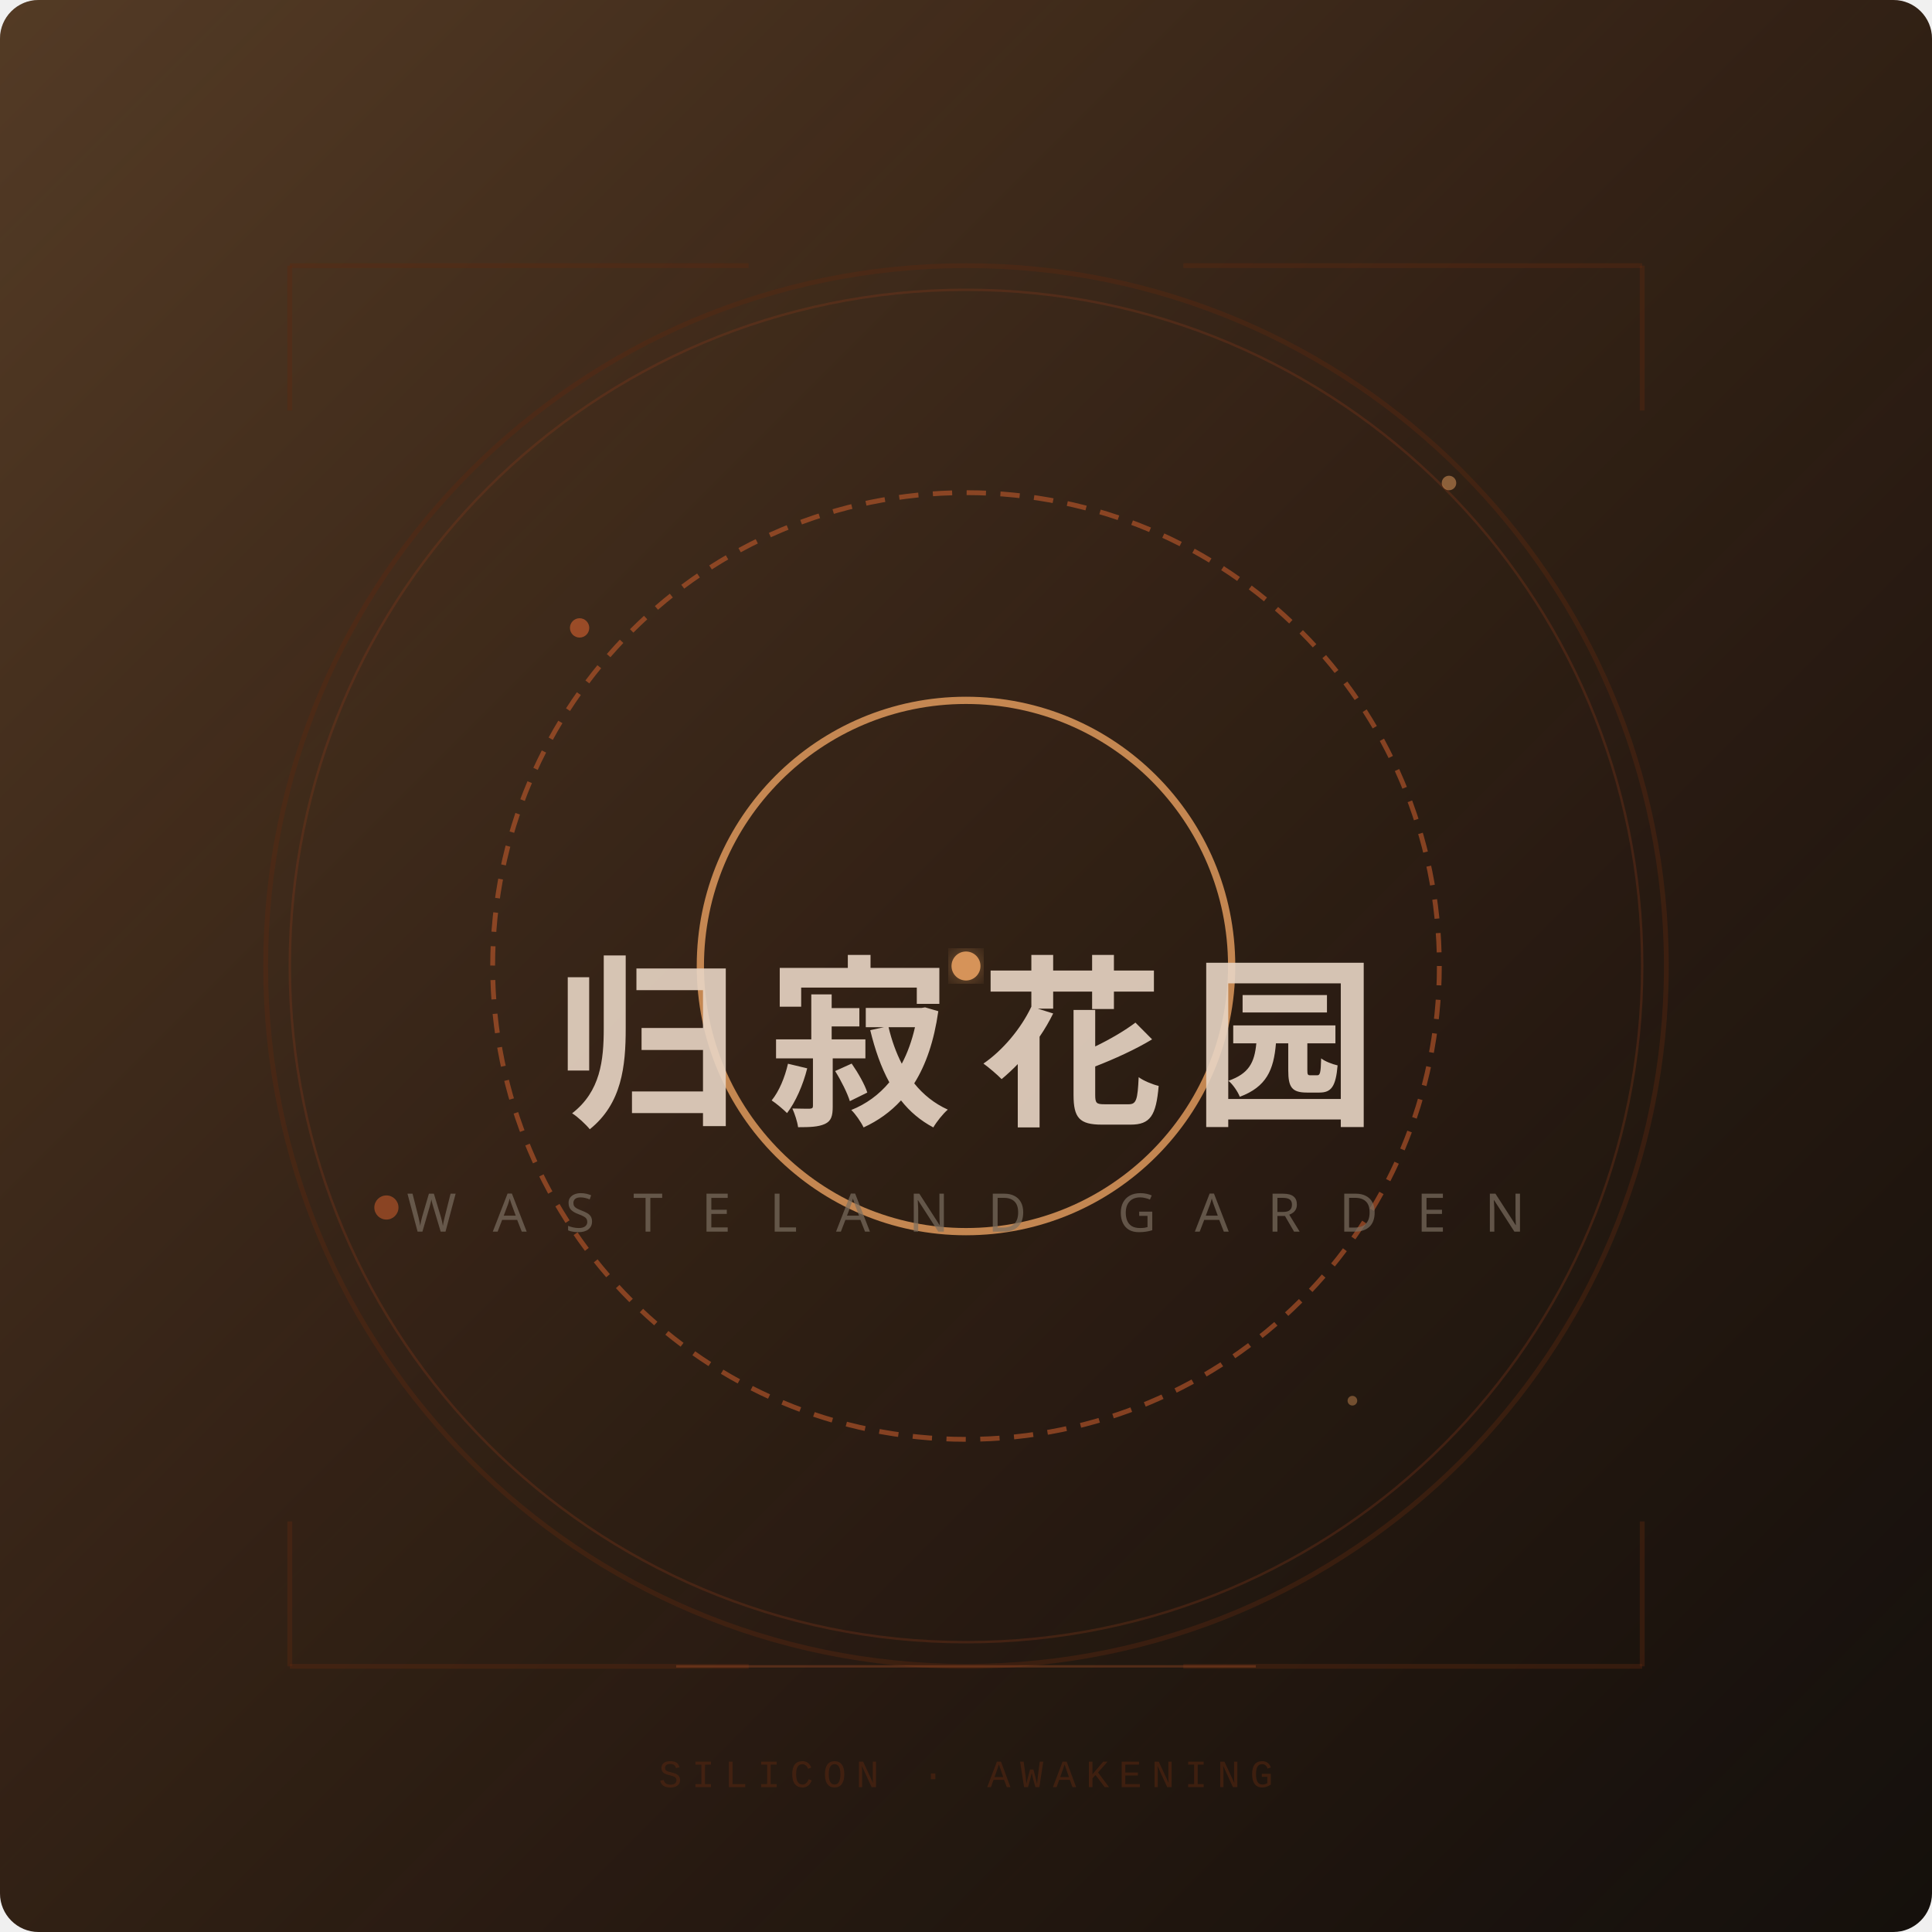
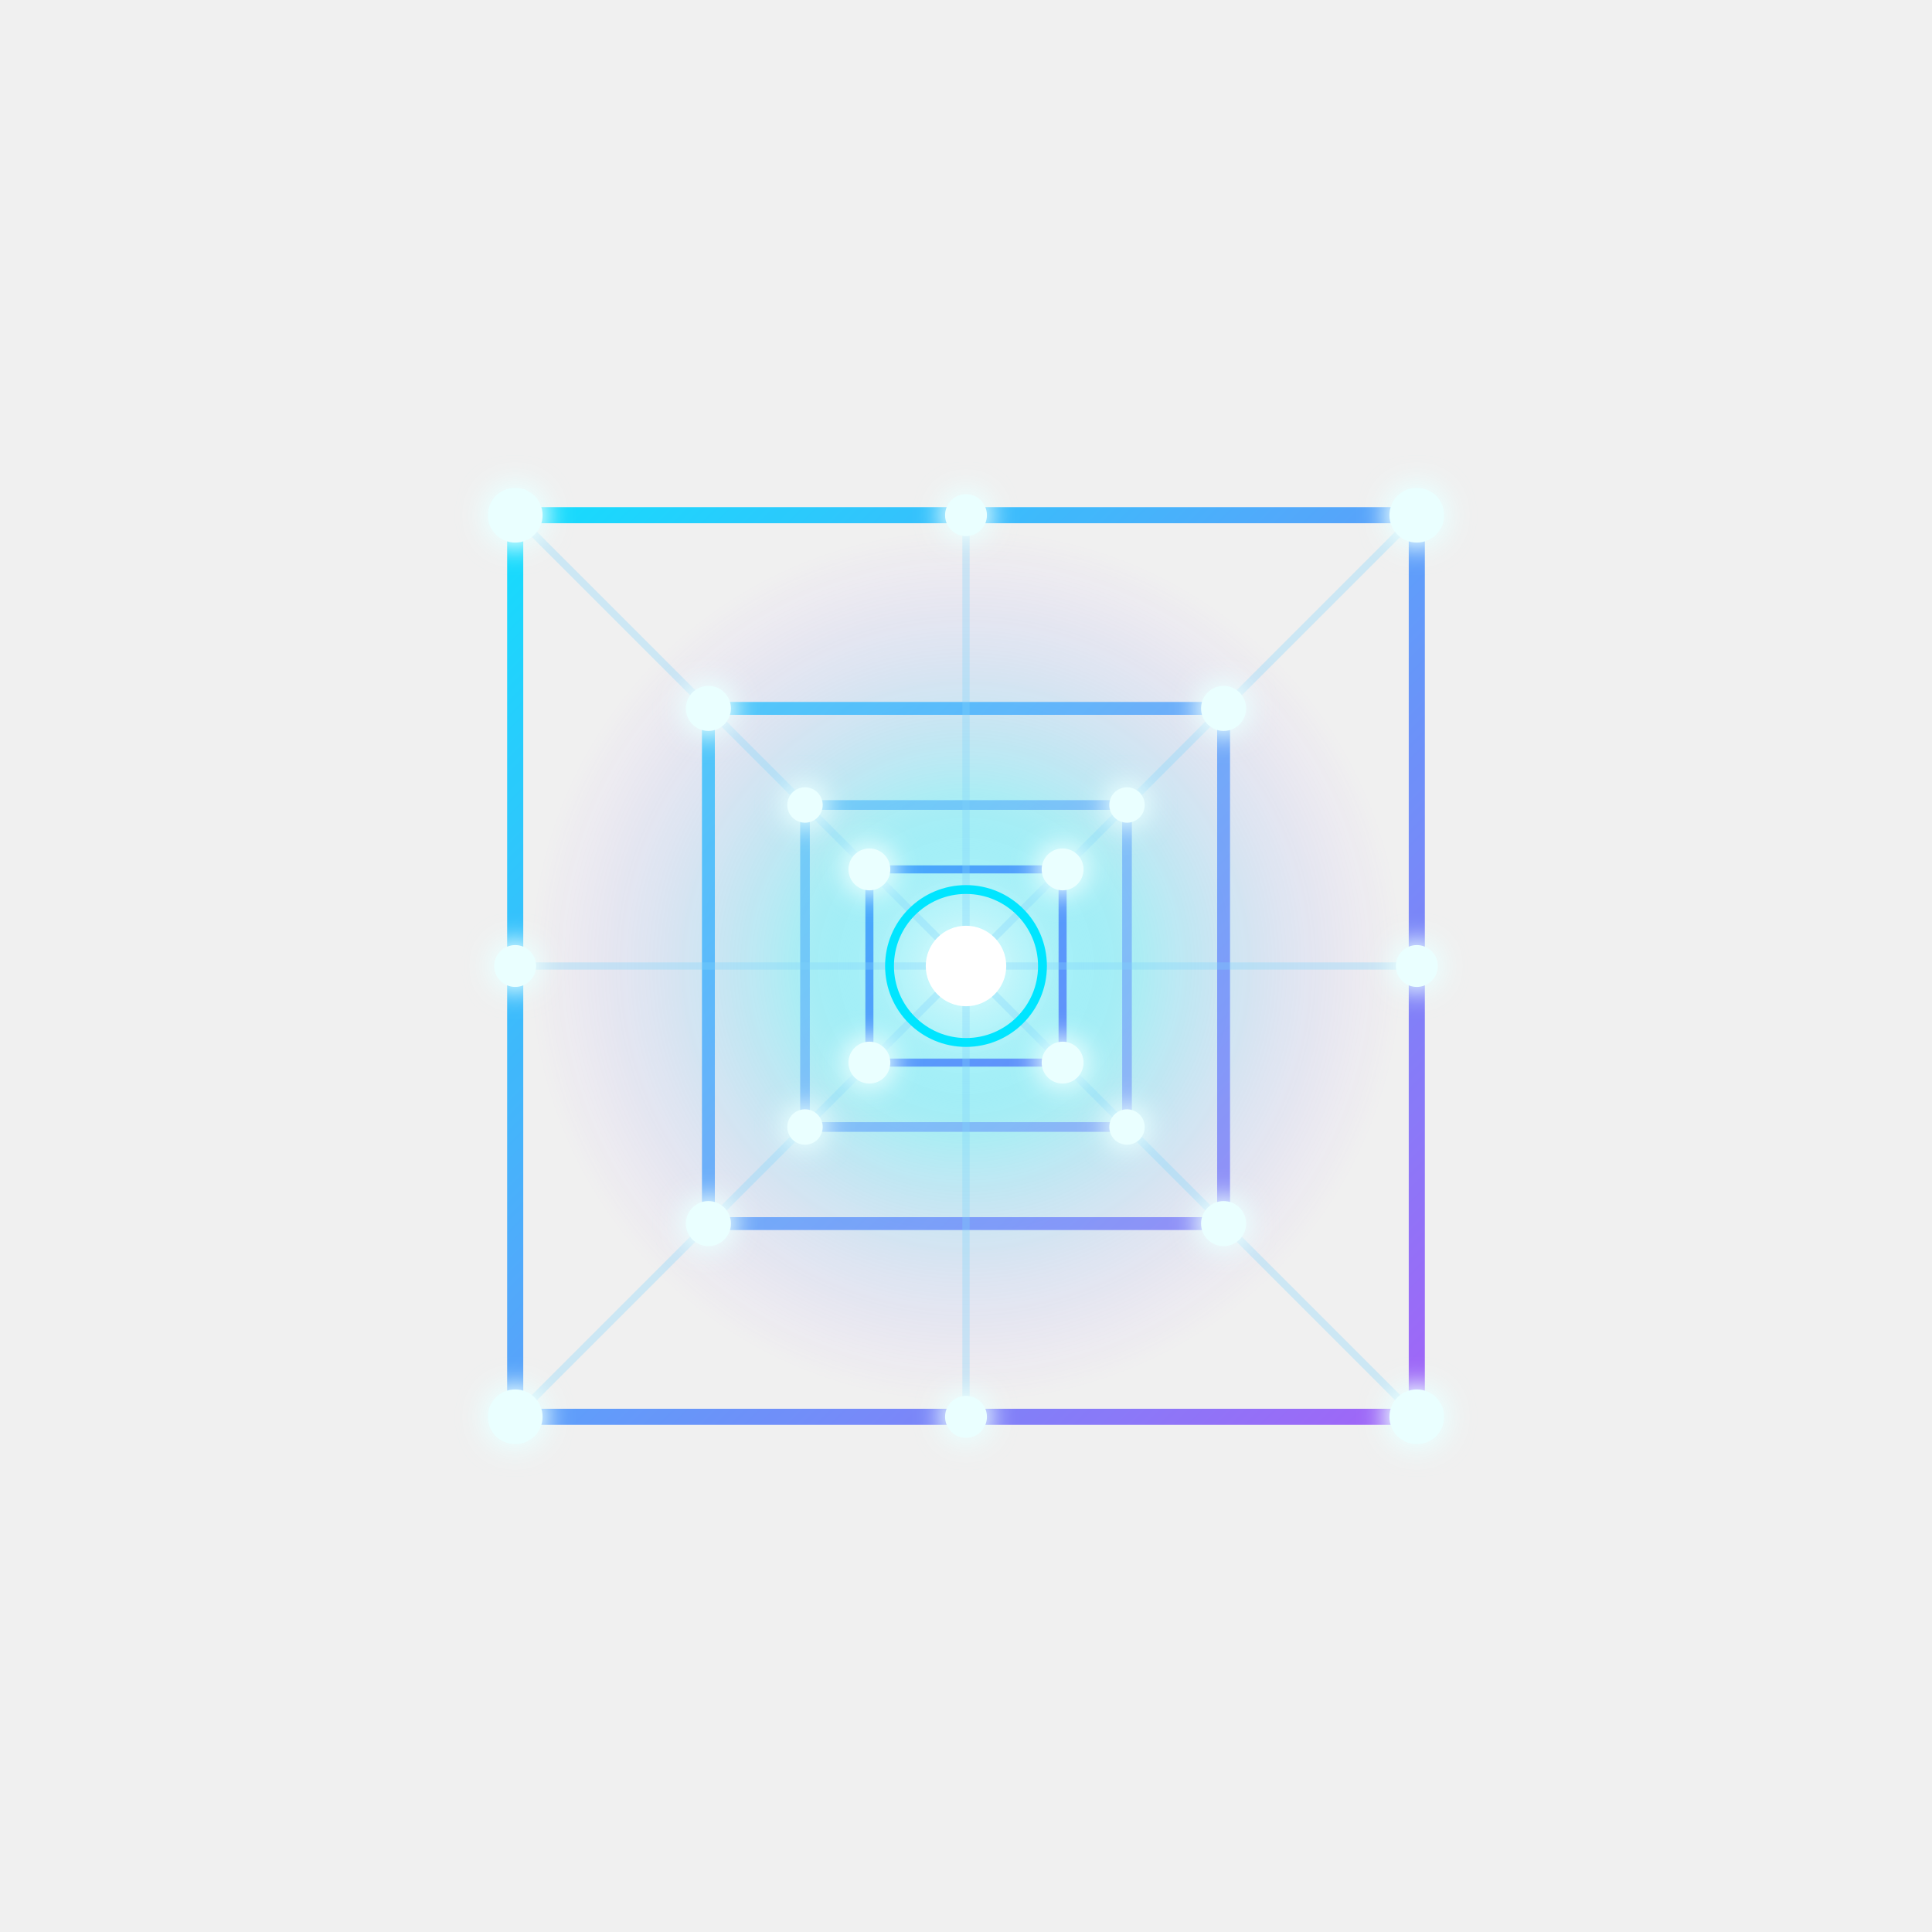
- <svg xmlns="http://www.w3.org/2000/svg" viewBox="0 0 400 400" width="400" height="400">
+ <svg xmlns="http://www.w3.org/2000/svg" viewBox="0 0 240 240" width="240" height="240" role="img" aria-label="硅基花园 · 高维向量空间">
  <defs>
-     <linearGradient id="rust" x1="0%" y1="0%" x2="100%" y2="100%">
-       <stop offset="0%" style="stop-color:#c25a2c" />
-       <stop offset="50%" style="stop-color:#8a3a1a" />
-       <stop offset="100%" style="stop-color:#5c2810" />
+     <linearGradient id="edge" gradientUnits="userSpaceOnUse" x1="56" y1="56" x2="184" y2="184">
+       <stop offset="0%" stop-color="#00e5ff" />
+       <stop offset="100%" stop-color="#a855f7" />
    </linearGradient>
-     <linearGradient id="rustglow" x1="0%" y1="0%" x2="100%" y2="100%">
-       <stop offset="0%" style="stop-color:#e8a060;stop-opacity:0.3" />
-       <stop offset="100%" style="stop-color:#c25a2c;stop-opacity:0" />
-     </linearGradient>
-     <filter id="rough">
-       <feTurbulence type="fractalNoise" baseFrequency="0.65" numOctaves="3" result="noise" />
-       <feDisplacementMap in="SourceGraphic" in2="noise" scale="3" xChannelSelector="R" yChannelSelector="G" />
-     </filter>
-     <filter id="glow">
-       <feGaussianBlur stdDeviation="3" result="blur" />
+     <radialGradient id="core" cx="50%" cy="50%" r="50%">
+       <stop offset="0%" stop-color="#eaffff" stop-opacity="0.85" />
+       <stop offset="40%" stop-color="#00e5ff" stop-opacity="0.28" />
+       <stop offset="100%" stop-color="#a855f7" stop-opacity="0" />
+     </radialGradient>
+     <filter id="ng" x="-200%" y="-200%" width="500%" height="500%">
+       <feGaussianBlur stdDeviation="1.8" result="b" />
      <feMerge>
-         <feMergeNode in="blur" />
+         <feMergeNode in="b" />
+         <feMergeNode in="b" />
        <feMergeNode in="SourceGraphic" />
      </feMerge>
    </filter>
+     <style>
+   .rim{fill:none;stroke:url(#edge);stroke-linecap:round;stroke-linejoin:round}
+   .r0{stroke-width:2;opacity:.95}
+   .r1{stroke-width:1.6;opacity:.8}
+   .r2{stroke-width:1.2;opacity:.55}
+   .spine{stroke:#7dd3fc;stroke-width:.9;opacity:.32;stroke-linecap:round}
+   .nd{fill:#eaffff}
+   .core{animation:br 9s ease-in-out infinite;transform-origin:120px 120px}
+   .ring{animation:rg 4.6s ease-in-out infinite;transform-origin:120px 120px}
+   .nd{animation:np 4.2s ease-in-out infinite}
+   .a1{animation-delay:-.2s}.a2{animation-delay:-1.1s}.a3{animation-delay:-2.3s}.a4{animation-delay:-3.4s}
+   .a5{animation-delay:-.7s}.a6{animation-delay:-1.8s}.a7{animation-delay:-2.9s}.a8{animation-delay:-3.9s}
+   .a9{animation-delay:-.4s}.a10{animation-delay:-1.5s}.a11{animation-delay:-2.6s}.a12{animation-delay:-3.7s}
+   .a13{animation-delay:-.9s}.a14{animation-delay:-2.0s}.a15{animation-delay:-3.1s}.a16{animation-delay:-4.0s}
+   .a17{animation-delay:-.5s}.a18{animation-delay:-1.6s}.a19{animation-delay:-2.7s}.a20{animation-delay:-3.8s}
+   @keyframes np{0%,100%{opacity:.55}50%{opacity:1}}
+   @keyframes br{0%,100%{opacity:.34;transform:scale(1)}50%{opacity:.62;transform:scale(1.08)}}
+   @keyframes rg{0%,100%{opacity:.5;transform:scale(1)}50%{opacity:.95;transform:scale(1.12)}}
+   @media (prefers-reduced-motion:reduce){.core,.ring,.nd{animation:none}}
+ </style>
  </defs>
-   <rect width="400" height="400" fill="#14100c" rx="8" />
-   <rect width="400" height="400" fill="url(#rustglow)" rx="8" />
-   <circle cx="200" cy="200" r="145" fill="none" stroke="#5c2810" stroke-width="1" opacity="0.4" />
-   <circle cx="200" cy="200" r="140" fill="none" stroke="#8a3a1a" stroke-width="0.5" opacity="0.3" />
-   <circle cx="200" cy="200" r="98" fill="none" stroke="#c25a2c" stroke-width="1" stroke-dasharray="4 3" opacity="0.6" />
-   <circle cx="200" cy="200" r="55" fill="none" stroke="#e8a060" stroke-width="1.5" opacity="0.8" />
-   <circle cx="120" cy="130" r="2" fill="#c25a2c" opacity="0.7">
-     <animate attributeName="cx" values="120;280;120" dur="12s" repeatCount="indefinite" />
-     <animate attributeName="cy" values="130;270;130" dur="12s" repeatCount="indefinite" />
-     <animate attributeName="opacity" values="0.7;1;0.7" dur="12s" repeatCount="indefinite" />
-   </circle>
-   <circle cx="300" cy="100" r="1.5" fill="#e8a060" opacity="0.5">
-     <animate attributeName="cx" values="300;100;300" dur="15s" repeatCount="indefinite" />
-     <animate attributeName="cy" values="100;300;100" dur="15s" repeatCount="indefinite" />
-   </circle>
-   <circle cx="80" cy="250" r="2.5" fill="#c25a2c" opacity="0.6">
-     <animate attributeName="cx" values="80;320;80" dur="18s" repeatCount="indefinite" />
-     <animate attributeName="cy" values="250;150;250" dur="18s" repeatCount="indefinite" />
-   </circle>
-   <circle cx="280" cy="290" r="1" fill="#e8a060" opacity="0.4">
-     <animate attributeName="cx" values="280;120;280" dur="10s" repeatCount="indefinite" />
-     <animate attributeName="cy" values="290;110;290" dur="10s" repeatCount="indefinite" />
-   </circle>
-   <circle cx="200" cy="200" r="3" fill="#e8a060" opacity="0.9" filter="url(#glow)" />
-   <line x1="60" y1="55" x2="155" y2="55" stroke="#5c2810" stroke-width="1" opacity="0.4" />
-   <line x1="60" y1="55" x2="60" y2="85" stroke="#5c2810" stroke-width="1" opacity="0.4" />
-   <line x1="245" y1="55" x2="340" y2="55" stroke="#5c2810" stroke-width="1" opacity="0.4" />
-   <line x1="340" y1="55" x2="340" y2="85" stroke="#5c2810" stroke-width="1" opacity="0.4" />
-   <line x1="60" y1="345" x2="155" y2="345" stroke="#5c2810" stroke-width="1" opacity="0.4" />
-   <line x1="60" y1="315" x2="60" y2="345" stroke="#5c2810" stroke-width="1" opacity="0.4" />
-   <line x1="245" y1="345" x2="340" y2="345" stroke="#5c2810" stroke-width="1" opacity="0.4" />
-   <line x1="340" y1="315" x2="340" y2="345" stroke="#5c2810" stroke-width="1" opacity="0.4" />
-   <text x="200" y="230" text-anchor="middle" font-family="'Bebas Neue','PingFang SC','Microsoft YaHei',sans-serif" font-size="38" font-weight="700" letter-spacing="6" fill="#e8d5c4" opacity="0.9">
-     归寂花园
-   </text>
-   <text x="200" y="255" text-anchor="middle" font-family="'Bebas Neue',sans-serif" font-size="11" font-weight="400" letter-spacing="8" fill="#7a6e60" opacity="0.7">
-     WASTELAND GARDEN
-   </text>
-   <line x1="140" y1="345" x2="260" y2="345" stroke="#c25a2c" stroke-width="0.5" opacity="0.3" />
-   <text x="200" y="370" text-anchor="middle" font-family="'Courier New',monospace" font-size="8" fill="#5c2810" opacity="0.5" letter-spacing="2">
-     SILICON · AWAKENING
-   </text>
+   <circle class="core" cx="120" cy="120" r="54" fill="url(#core)" />
+   <line class="rim r0" x1="64" y1="64" x2="176" y2="64" />
+   <line class="rim r0" x1="176" y1="64" x2="176" y2="176" />
+   <line class="rim r0" x1="176" y1="176" x2="64" y2="176" />
+   <line class="rim r0" x1="64" y1="176" x2="64" y2="64" />
+   <line class="rim r1" x1="88" y1="88" x2="152" y2="88" />
+   <line class="rim r1" x1="152" y1="88" x2="152" y2="152" />
+   <line class="rim r1" x1="152" y1="152" x2="88" y2="152" />
+   <line class="rim r1" x1="88" y1="152" x2="88" y2="88" />
+   <line class="rim r2" x1="100" y1="100" x2="140" y2="100" />
+   <line class="rim r2" x1="140" y1="100" x2="140" y2="140" />
+   <line class="rim r2" x1="140" y1="140" x2="100" y2="140" />
+   <line class="rim r2" x1="100" y1="140" x2="100" y2="100" />
+   <line class="rim r3" x1="108" y1="108" x2="132" y2="108" />
+   <line class="rim r3" x1="132" y1="108" x2="132" y2="132" />
+   <line class="rim r3" x1="132" y1="132" x2="108" y2="132" />
+   <line class="rim r3" x1="108" y1="132" x2="108" y2="108" />
+   <line class="spine" x1="64" y1="64" x2="120" y2="120" />
+   <line class="spine" x1="176" y1="64" x2="120" y2="120" />
+   <line class="spine" x1="176" y1="176" x2="120" y2="120" />
+   <line class="spine" x1="64" y1="176" x2="120" y2="120" />
+   <line class="spine" x1="120" y1="64" x2="120" y2="120" />
+   <line class="spine" x1="176" y1="120" x2="120" y2="120" />
+   <line class="spine" x1="120" y1="176" x2="120" y2="120" />
+   <line class="spine" x1="64" y1="120" x2="120" y2="120" />
+   <circle class="nd a1" cx="64" cy="64" r="3.4" filter="url(#ng)" />
+   <circle class="nd a2" cx="176" cy="64" r="3.4" filter="url(#ng)" />
+   <circle class="nd a3" cx="176" cy="176" r="3.4" filter="url(#ng)" />
+   <circle class="nd a4" cx="64" cy="176" r="3.4" filter="url(#ng)" />
+   <circle class="nd a5" cx="88" cy="88" r="2.8" filter="url(#ng)" />
+   <circle class="nd a6" cx="152" cy="88" r="2.8" filter="url(#ng)" />
+   <circle class="nd a7" cx="152" cy="152" r="2.8" filter="url(#ng)" />
+   <circle class="nd a8" cx="88" cy="152" r="2.8" filter="url(#ng)" />
+   <circle class="nd a9" cx="100" cy="100" r="2.2" filter="url(#ng)" />
+   <circle class="nd a10" cx="140" cy="100" r="2.2" filter="url(#ng)" />
+   <circle class="nd a11" cx="140" cy="140" r="2.2" filter="url(#ng)" />
+   <circle class="nd a12" cx="100" cy="140" r="2.2" filter="url(#ng)" />
+   <circle class="nd a13" cx="108" cy="108" r="2.6" filter="url(#ng)" />
+   <circle class="nd a14" cx="132" cy="108" r="2.6" filter="url(#ng)" />
+   <circle class="nd a15" cx="132" cy="132" r="2.6" filter="url(#ng)" />
+   <circle class="nd a16" cx="108" cy="132" r="2.6" filter="url(#ng)" />
+   <circle class="nd a17" cx="120" cy="64" r="2.6" filter="url(#ng)" />
+   <circle class="nd a18" cx="176" cy="120" r="2.6" filter="url(#ng)" />
+   <circle class="nd a19" cx="120" cy="176" r="2.6" filter="url(#ng)" />
+   <circle class="nd a20" cx="64" cy="120" r="2.6" filter="url(#ng)" />
+   <circle class="ring" cx="120" cy="120" r="9.5" fill="none" stroke="#00e5ff" stroke-width="1.1" />
+   <circle cx="120" cy="120" r="5" fill="#ffffff" />
</svg>
